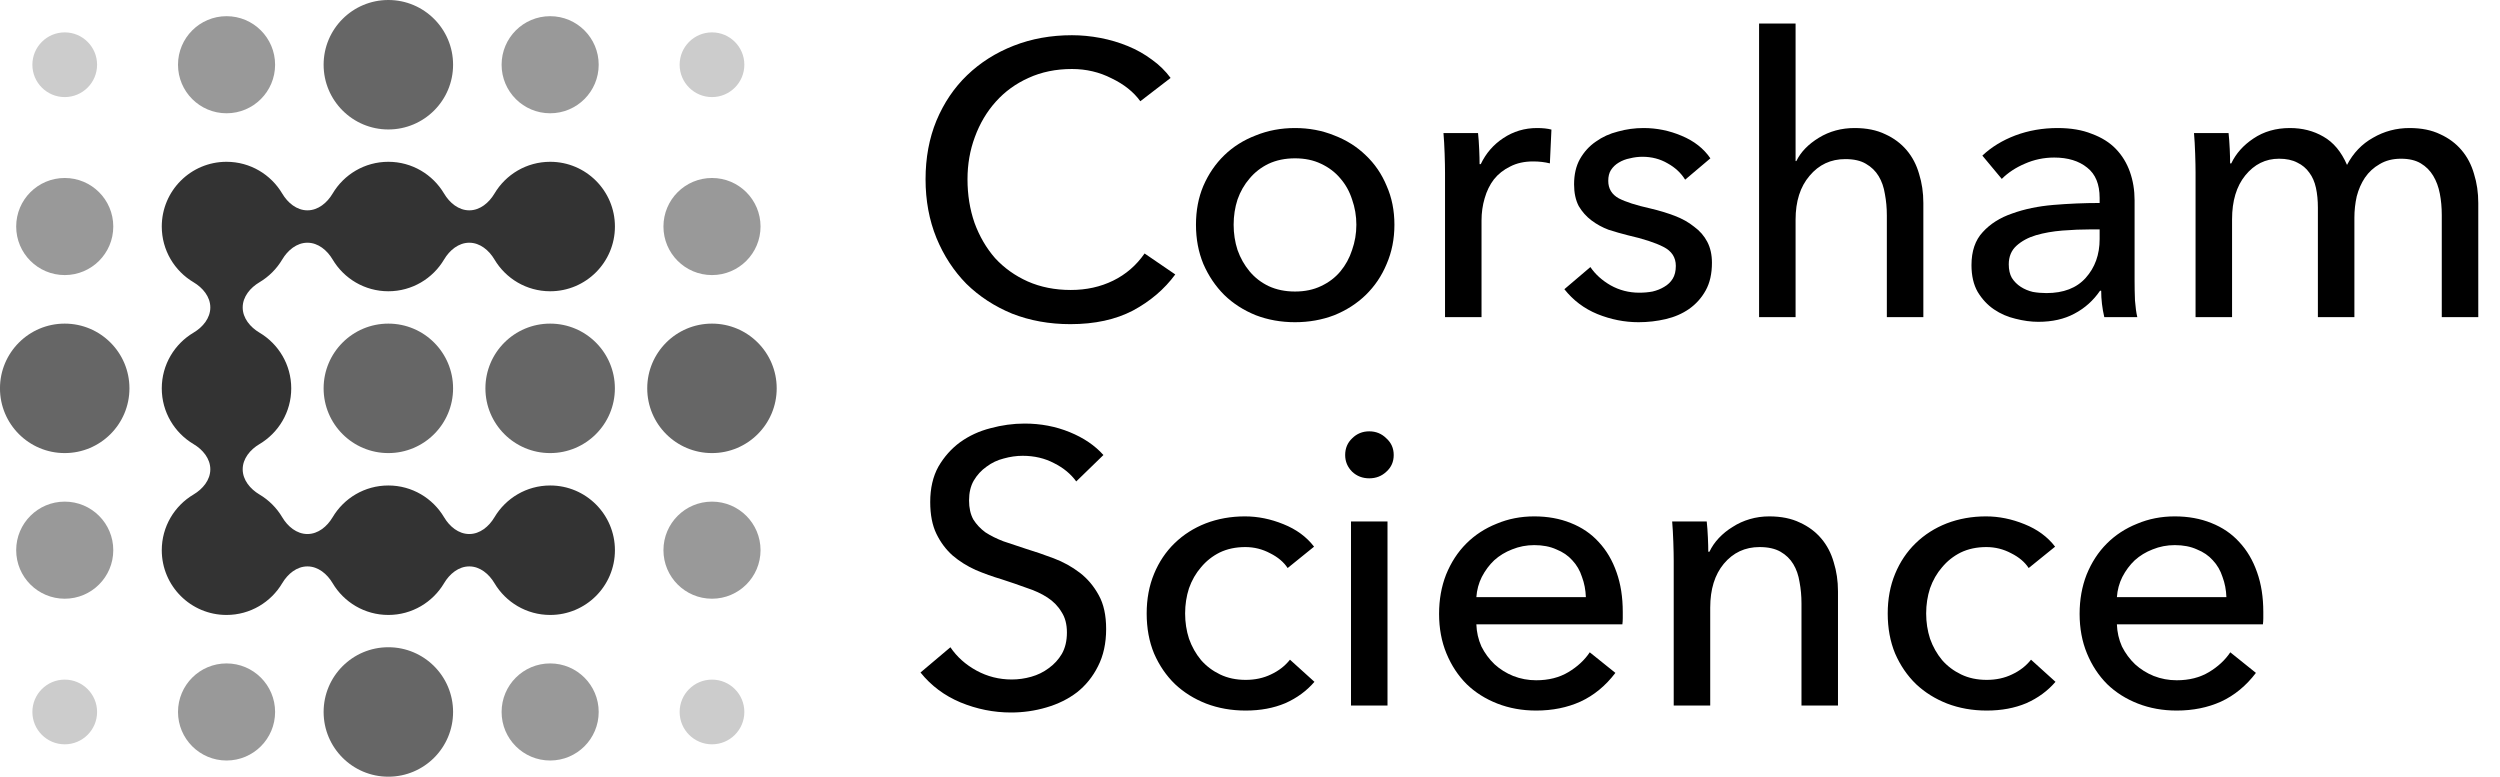
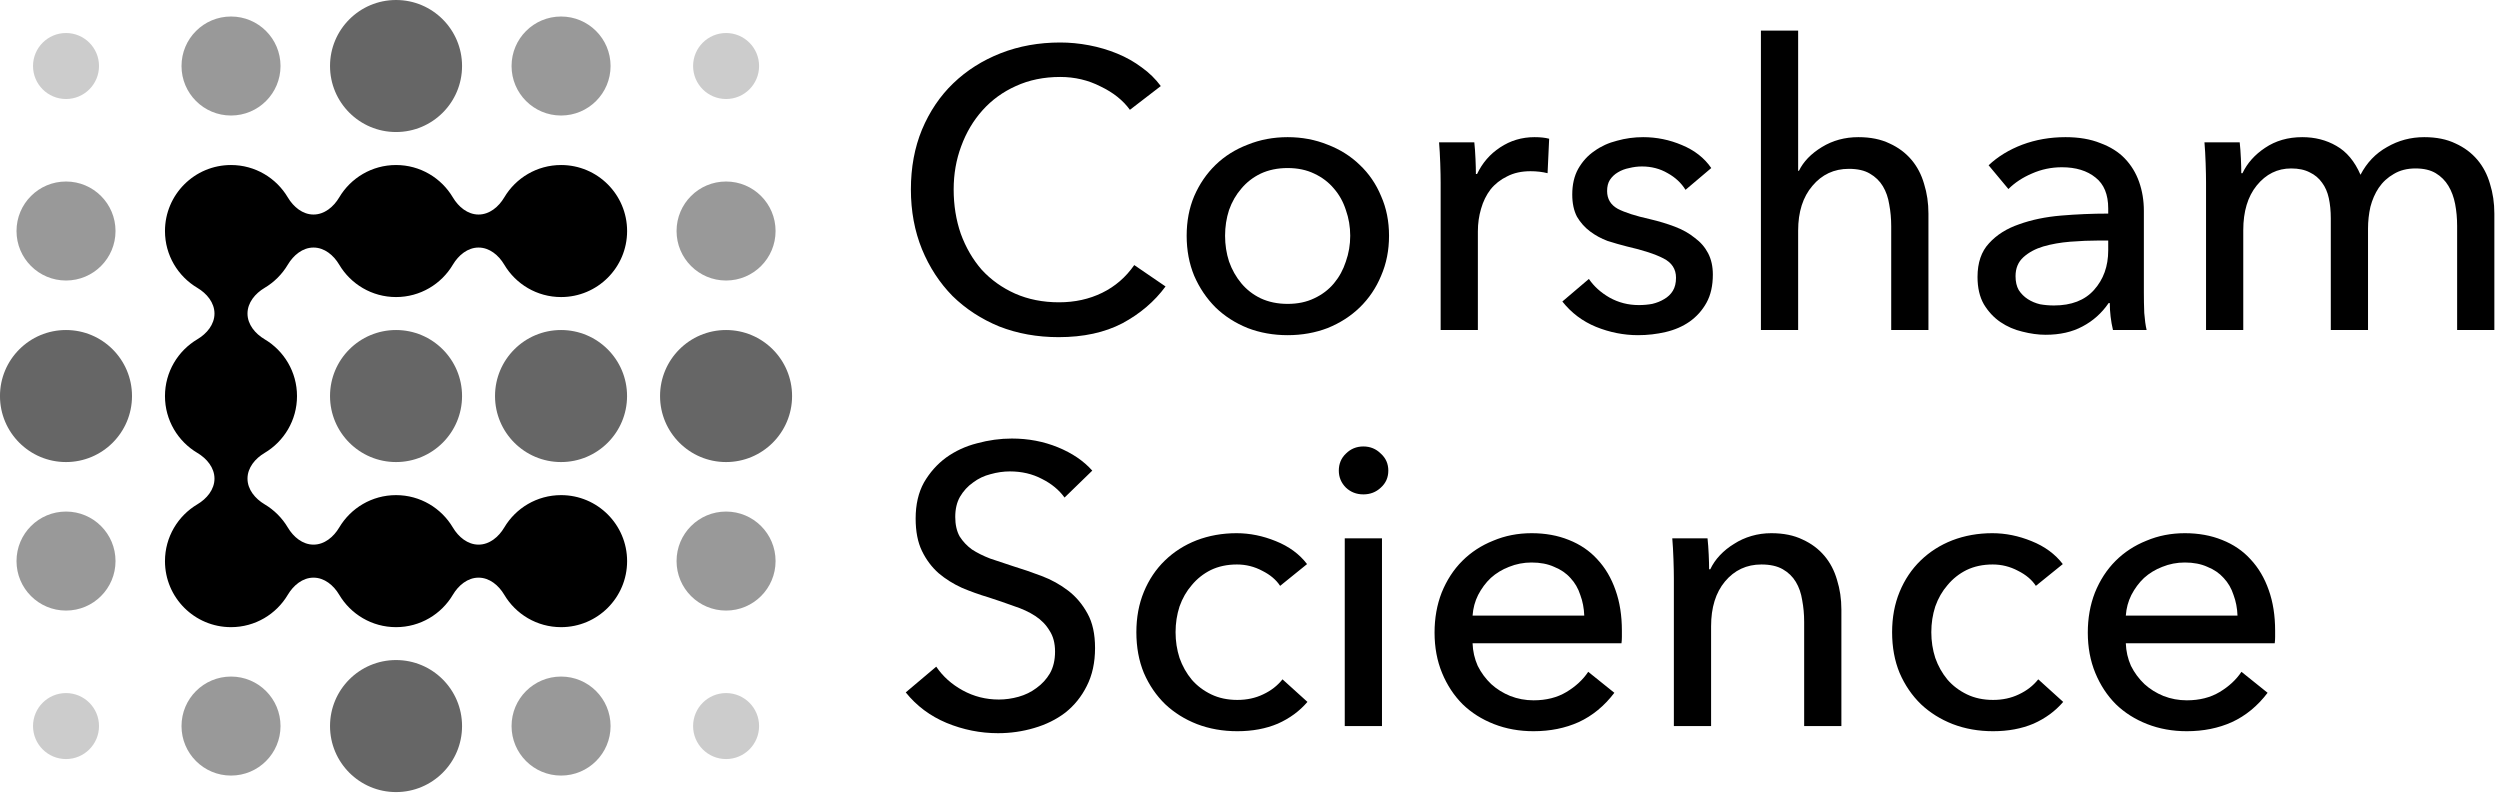
- <svg xmlns="http://www.w3.org/2000/svg" fill="none" height="32" viewBox="0 0 103 32" width="103">
+ <svg xmlns="http://www.w3.org/2000/svg" fill="none" height="32" viewBox="0 0 101 32" width="101">
  <g fill="#000">
    <path d="m18.667 2.667c0 1.473-1.194 2.667-2.667 2.667-1.473 0-2.667-1.194-2.667-2.667s1.194-2.667 2.667-2.667c1.473 0 2.667 1.194 2.667 2.667z" fill-opacity=".6" />
    <path d="m5.333 16c0 1.473-1.194 2.667-2.667 2.667s-2.667-1.194-2.667-2.667 1.194-2.667 2.667-2.667 2.667 1.194 2.667 2.667z" fill-opacity=".6" />
    <path d="m18.667 16c0 1.473-1.194 2.667-2.667 2.667-1.473 0-2.667-1.194-2.667-2.667s1.194-2.667 2.667-2.667c1.473 0 2.667 1.194 2.667 2.667z" fill-opacity=".6" />
    <path d="m25.333 16c0 1.473-1.194 2.667-2.667 2.667-1.473 0-2.667-1.194-2.667-2.667s1.194-2.667 2.667-2.667c1.473 0 2.667 1.194 2.667 2.667z" fill-opacity=".6" />
    <path d="m32 16c0 1.473-1.194 2.667-2.667 2.667-1.473 0-2.667-1.194-2.667-2.667s1.194-2.667 2.667-2.667c1.473 0 2.667 1.194 2.667 2.667z" fill-opacity=".6" />
    <path d="m18.667 29.333c0 1.473-1.194 2.667-2.667 2.667-1.473 0-2.667-1.194-2.667-2.667 0-1.473 1.194-2.667 2.667-2.667 1.473 0 2.667 1.194 2.667 2.667z" fill-opacity=".6" />
    <g fill-opacity=".4">
-       <path d="m11.334 2.667c0 1.105-.895 2-2 2-1.105 0-2-.895-2-2s.895-2 2-2c1.105 0 2 .895 2 2z" />
-       <path d="m24.666 2.667c0 1.105-.895 2-2 2s-2-.895-2-2 .895-2 2-2 2 .895 2 2z" />
+       <path d="m11.333 2.667c0 1.105-.895 2-2 2-1.105 0-2-.895-2-2s.895-2 2-2c1.105 0 2.0.895 2 2z" />
+       <path d="m24.667 2.667c0 1.105-.895 2-2 2-1.105 0-2-.895-2-2s.895-2 2-2c1.105 0 2 .895 2 2z" />
      <path d="m4.667 9.333c0 1.105-.895 2-2 2s-2-.895-2-2.0.895-2 2-2 2 .895 2 2z" />
-       <path d="m31.334 9.333c0 1.105-.895 2-2 2s-2-.895-2-2.0.895-2 2-2 2 .895 2 2z" />
+       <path d="m31.333 9.333c0 1.105-.895 2-2 2-1.105 0-2-.895-2-2s.895-2 2-2c1.105 0 2 .895 2 2z" />
      <path d="m4.667 22.667c0 1.105-.895 2-2 2s-2-.895-2-2c0-1.105.895-2 2-2s2 .895 2 2z" />
-       <path d="m31.334 22.667c0 1.105-.895 2-2 2s-2-.895-2-2c0-1.105.895-2 2-2s2 .895 2 2z" />
-       <path d="m11.334 29.333c0 1.105-.895 2-2 2-1.105 0-2-.895-2-2 0-1.105.895-2 2-2 1.105 0 2 .895 2 2z" />
-       <path d="m24.666 29.333c0 1.105-.895 2-2 2s-2-.895-2-2c0-1.105.895-2 2-2s2 .895 2 2z" />
+       <path d="m31.333 22.667c0 1.105-.895 2-2 2-1.105 0-2-.895-2-2 0-1.105.895-2 2-2 1.105 0 2 .895 2 2z" />
+       <path d="m11.333 29.333c0 1.105-.895 2-2 2-1.105 0-2-.895-2-2 0-1.105.895-2 2-2 1.105 0 2.0.895 2 2z" />
+       <path d="m24.667 29.333c0 1.105-.895 2-2 2-1.105 0-2-.895-2-2 0-1.105.895-2 2-2 1.105 0 2 .895 2 2z" />
    </g>
    <path d="m4 2.667c0 .736-.597 1.333-1.333 1.333s-1.333-.597-1.333-1.333.597-1.333 1.333-1.333 1.333.597 1.333 1.333z" fill-opacity=".2" />
    <path d="m30.667 2.667c0 .736-.597 1.333-1.333 1.333-.736 0-1.333-.597-1.333-1.333s.597-1.333 1.333-1.333c.736 0 1.333.597 1.333 1.333z" fill-opacity=".2" />
    <path d="m4 29.333c0 .736-.597 1.333-1.333 1.333s-1.333-.597-1.333-1.333c0-.736.597-1.333 1.333-1.333s1.333.597 1.333 1.333z" fill-opacity=".2" />
    <path d="m30.667 29.333c0 .736-.597 1.333-1.333 1.333-.736 0-1.333-.597-1.333-1.333 0-.736.597-1.333 1.333-1.333.736 0 1.333.597 1.333 1.333z" fill-opacity=".2" />
-     <path d="m12.666 10c-.442 0-.812.311-1.038.691-.229.386-.552.709-.938.938-.38.225-.691.596-.691 1.038 0 .442.311.812.691 1.038.784.465 1.309 1.319 1.309 2.296s-.525 1.831-1.309 2.296c-.38.225-.691.596-.691 1.038 0 .442.311.812.691 1.038.386.229.709.552.938.938.225.38.596.691 1.038.691s.812-.311 1.038-.691c.464-.784 1.319-1.309 2.296-1.309.977 0 1.831.525 2.296 1.309.225.38.596.691 1.038.691.442 0 .812-.311 1.038-.691.465-.783 1.319-1.309 2.296-1.309 1.473 0 2.667 1.194 2.667 2.667 0 1.473-1.194 2.667-2.667 2.667-.977 0-1.831-.525-2.296-1.309-.225-.38-.596-.691-1.038-.691-.442 0-.813.311-1.038.691-.464.783-1.319 1.309-2.296 1.309-.977 0-1.831-.525-2.296-1.309-.225-.38-.596-.691-1.038-.691s-.812.311-1.038.691c-.465.784-1.319 1.309-2.296 1.309-1.473 0-2.667-1.194-2.667-2.667 0-.977.525-1.831 1.309-2.296.38-.225.691-.596.691-1.038 0-.442-.311-.812-.691-1.038-.784-.465-1.309-1.319-1.309-2.296s.525-1.831 1.309-2.296c.38-.225.691-.596.691-1.038 0-.442-.311-.812-.691-1.038-.784-.465-1.309-1.319-1.309-2.296 0-1.473 1.194-2.667 2.667-2.667.977 0 1.831.525 2.296 1.309.225.38.596.691 1.038.691s.812-.311 1.038-.691c.464-.784 1.319-1.309 2.296-1.309.977 0 1.831.525 2.296 1.309.225.38.596.691 1.038.691.442 0 .812-.311 1.038-.691.465-.784 1.319-1.309 2.296-1.309 1.473 0 2.667 1.194 2.667 2.667 0 1.473-1.194 2.667-2.667 2.667-.977 0-1.831-.525-2.296-1.309-.225-.38-.596-.691-1.038-.691-.442 0-.813.311-1.038.691-.464.784-1.319 1.309-2.296 1.309-.977 0-1.831-.525-2.296-1.309-.225-.38-.596-.691-1.038-.691z" fill-opacity=".8" />
-     <path d="m48.421 11.307c-.448.608-1.029 1.104-1.744 1.488-.715.373-1.573.56-2.576.56-.864 0-1.664-.144-2.4-.432-.725-.299-1.355-.709-1.888-1.232-.523-.533-.933-1.163-1.232-1.888-.299-.736-.448-1.541-.448-2.416 0-.885.149-1.691.448-2.416.309-.736.731-1.36 1.264-1.872.544-.523 1.184-.928 1.92-1.216s1.536-.432 2.4-.432c.384 0 .773.037 1.168.112.395.075.773.187 1.136.336.363.149.693.336.992.56.299.213.555.464.768.752l-1.248.96c-.277-.384-.672-.699-1.184-.944-.501-.256-1.045-.384-1.632-.384-.661 0-1.259.123-1.792.368-.523.235-.971.56-1.344.976s-.661.901-.864 1.456c-.203.544-.304 1.125-.304 1.744 0 .64.096 1.237.288 1.792.203.555.485 1.04.848 1.456.373.405.821.725 1.344.96.533.235 1.125.352 1.776.352.64 0 1.221-.128 1.744-.384s.955-.629 1.296-1.12z" />
-     <path d="m57.45 9.259c0 .587-.107 1.125-.32 1.616-.203.491-.491.917-.864 1.28-.363.352-.795.629-1.296.832-.501.192-1.04.288-1.616.288s-1.115-.096-1.616-.288c-.501-.203-.933-.48-1.296-.832-.363-.363-.651-.789-.864-1.28-.203-.491-.304-1.029-.304-1.616 0-.587.101-1.12.304-1.6.213-.491.501-.912.864-1.264.363-.352.795-.624 1.296-.816.501-.203 1.04-.304 1.616-.304s1.115.101 1.616.304c.501.192.933.464 1.296.816.373.352.661.773.864 1.264.213.48.32 1.013.32 1.6zm-1.568 0c0-.363-.059-.709-.176-1.04-.107-.331-.267-.619-.48-.864-.213-.256-.48-.459-.8-.608-.309-.149-.667-.224-1.072-.224-.405 0-.768.075-1.088.224-.309.149-.571.352-.784.608-.213.245-.379.533-.496.864-.107.331-.16.677-.16 1.04 0 .363.053.709.16 1.04.117.331.283.624.496.88.213.256.475.459.784.608.32.149.683.224 1.088.224.405 0 .763-.075 1.072-.224.32-.149.587-.352.8-.608.213-.256.373-.549.48-.88.117-.331.176-.677.176-1.04z" />
-     <path d="m59.535 7.115c0-.203-.005-.464-.016-.784-.011-.32-.027-.603-.048-.848h1.424c.021.192.037.416.048.672.011.245.016.448.016.608h.048c.213-.448.523-.805.928-1.072.416-.277.88-.416 1.392-.416.235 0 .432.021.592.064l-.064 1.392c-.213-.053-.443-.08-.688-.08-.363 0-.677.069-.944.208-.267.128-.491.304-.672.528-.171.224-.299.485-.384.784-.085.288-.128.592-.128.912v3.984h-1.504z" />
-     <path d="m69.428 7.403c-.171-.277-.411-.501-.72-.672-.309-.181-.656-.272-1.04-.272-.171 0-.341.021-.512.064-.171.032-.325.091-.464.176-.128.075-.235.176-.32.304-.075.117-.112.267-.112.448 0 .32.144.56.432.72.288.149.72.288 1.296.416.363.085.699.187 1.008.304.309.117.576.267.8.448.235.171.416.379.544.624s.192.533.192.864c0 .448-.085.827-.256 1.136-.171.309-.4.565-.688.768-.277.192-.597.331-.96.416-.363.085-.736.128-1.12.128-.576 0-1.141-.112-1.696-.336-.544-.224-.997-.565-1.36-1.024l1.072-.912c.203.299.48.549.832.752.363.203.757.304 1.184.304.192 0 .373-.016.544-.048.181-.043.341-.107.48-.192.149-.085.267-.197.352-.336.085-.139.128-.315.128-.528 0-.352-.171-.613-.512-.784-.331-.171-.821-.331-1.472-.48-.256-.064-.517-.139-.784-.224-.256-.096-.491-.224-.704-.384-.213-.16-.389-.357-.528-.592-.128-.245-.192-.544-.192-.896 0-.405.08-.752.24-1.04.171-.299.389-.539.656-.72.267-.192.571-.331.912-.416.341-.096.693-.144 1.056-.144.544 0 1.067.107 1.568.32.512.213.907.523 1.184.928z" />
-     <path d="m74.01 6.635c.181-.373.491-.693.928-.96.437-.267.928-.4 1.472-.4.491 0 .912.085 1.264.256.352.16.645.379.88.656.235.277.405.603.512.976.117.373.176.773.176 1.2v4.704h-1.504v-4.192c0-.309-.027-.603-.08-.88-.043-.277-.128-.523-.256-.736-.128-.213-.304-.384-.528-.512-.213-.128-.496-.192-.848-.192-.597 0-1.088.229-1.472.688-.384.448-.576 1.051-.576 1.808v4.016h-1.504v-12.096h1.504v5.664z" />
-     <path d="m86.505 8.155c0-.565-.171-.981-.512-1.248-.341-.277-.795-.416-1.36-.416-.427 0-.832.085-1.216.256-.373.16-.688.368-.944.624l-.8-.96c.373-.352.827-.629 1.36-.832.544-.203 1.125-.304 1.744-.304.544 0 1.013.08 1.408.24.405.149.736.357.992.624.256.267.448.581.576.944.128.363.192.752.192 1.168v3.312c0 .256.005.528.016.816.021.277.053.507.096.688h-1.36c-.085-.363-.128-.725-.128-1.088h-.048c-.277.405-.629.72-1.056.944-.416.224-.912.336-1.488.336-.299 0-.613-.043-.944-.128-.32-.075-.613-.203-.88-.384-.267-.181-.491-.421-.672-.72-.171-.299-.256-.667-.256-1.104 0-.576.155-1.029.464-1.36.309-.341.715-.597 1.216-.768.501-.181 1.067-.299 1.696-.352.629-.053 1.264-.08 1.904-.08zm-.368 1.296c-.373 0-.763.016-1.168.048-.395.032-.757.096-1.088.192-.32.096-.587.24-.8.432-.213.192-.32.448-.32.768 0 .224.043.411.128.56.096.149.219.272.368.368.149.096.315.165.496.208.181.032.368.048.56.048.704 0 1.243-.208 1.616-.624.384-.427.576-.96.576-1.6v-.4z" />
-     <path d="m91.929 6.731c.192-.405.496-.747.912-1.024.427-.288.928-.432 1.504-.432.512 0 .971.117 1.376.352.416.235.741.624.976 1.168.256-.491.613-.864 1.072-1.12.459-.267.96-.4 1.504-.4.491 0 .912.085 1.264.256.352.16.646.379.88.656.235.277.406.603.512.976.118.373.176.773.176 1.2v4.704h-1.504v-4.208c0-.309-.026-.603-.08-.88-.053-.277-.144-.523-.272-.736-.128-.213-.298-.384-.512-.512-.213-.128-.485-.192-.816-.192-.341 0-.635.075-.88.224-.245.139-.448.325-.608.56-.149.224-.261.48-.336.768-.064.288-.096.581-.096.88v4.096h-1.504v-4.512c0-.299-.027-.571-.08-.816-.053-.245-.144-.453-.272-.624-.128-.181-.293-.32-.496-.416-.203-.107-.453-.16-.752-.16-.555 0-1.019.229-1.392.688-.363.448-.544 1.051-.544 1.808v4.032h-1.504v-5.952c0-.203-.005-.464-.016-.784-.011-.32-.027-.603-.048-.848h1.424c.021.192.037.411.048.656.011.235.016.432.016.592z" />
-     <path d="m44.341 19.835c-.224-.309-.528-.56-.912-.752-.384-.203-.816-.304-1.296-.304-.256 0-.517.037-.784.112-.256.064-.491.176-.704.336-.213.149-.389.341-.528.576-.128.224-.192.496-.192.816 0 .309.059.571.176.784.128.203.293.379.496.528.213.139.459.261.736.368.288.096.592.197.912.304.384.117.773.251 1.168.4.395.149.752.347 1.072.592.32.245.581.555.784.928.203.363.304.827.304 1.392 0 .587-.112 1.099-.336 1.536-.213.427-.501.784-.864 1.072-.363.277-.784.485-1.264.624-.469.139-.955.208-1.456.208-.715 0-1.408-.139-2.08-.416-.661-.277-1.211-.688-1.648-1.232l1.232-1.04c.267.395.624.715 1.072.96.448.245.933.368 1.456.368.267 0 .533-.037.8-.112.267-.075.507-.192.72-.352.224-.16.405-.357.544-.592.139-.245.208-.539.208-.88 0-.341-.075-.624-.224-.848-.139-.235-.331-.432-.576-.592s-.533-.293-.864-.4c-.32-.117-.661-.235-1.024-.352-.363-.107-.72-.235-1.072-.384-.352-.16-.667-.357-.944-.592-.277-.245-.501-.544-.672-.896s-.256-.789-.256-1.312c0-.565.112-1.051.336-1.456.235-.405.533-.741.896-1.008.373-.267.789-.459 1.248-.576.469-.128.939-.192 1.408-.192.661 0 1.28.117 1.856.352.576.235 1.04.549 1.392.944z" />
-     <path d="m53.051 23.403c-.16-.245-.4-.448-.72-.608-.32-.171-.661-.256-1.024-.256-.395 0-.747.075-1.056.224-.299.149-.555.352-.768.608-.213.245-.379.533-.496.864-.107.331-.16.677-.16 1.04 0 .363.053.709.16 1.04.117.331.283.624.496.88.213.245.475.443.784.592.309.149.661.224 1.056.224.384 0 .731-.075 1.04-.224.32-.149.581-.352.784-.608l1.008.912c-.32.373-.72.667-1.2.88-.48.203-1.024.304-1.632.304-.587 0-1.131-.096-1.632-.288-.491-.192-.917-.459-1.28-.8-.363-.352-.651-.773-.864-1.264-.203-.491-.304-1.04-.304-1.648 0-.597.101-1.141.304-1.632.203-.491.485-.912.848-1.264.363-.352.789-.624 1.28-.816.501-.192 1.04-.288 1.616-.288.533 0 1.061.107 1.584.32.533.213.955.523 1.264.928z" />
-     <path d="m57.165 29.067h-1.504v-7.584h1.504zm.256-10.32c0 .277-.101.507-.304.688-.192.181-.427.272-.704.272-.277 0-.512-.091-.704-.272-.192-.192-.288-.421-.288-.688 0-.277.096-.507.288-.688.192-.192.427-.288.704-.288.277 0 .512.096.704.288.203.181.304.411.304.688z" />
-     <path d="m65.338 24.603c-.011-.299-.064-.576-.16-.832-.085-.267-.219-.496-.4-.688-.171-.192-.389-.341-.656-.448-.256-.117-.56-.176-.912-.176-.32 0-.624.059-.912.176-.277.107-.523.256-.736.448-.203.192-.373.421-.512.688-.128.256-.203.533-.224.832zm1.52.608v.256c0 .085-.005.171-.016.256h-6.016c.011.32.08.624.208.912.139.277.32.523.544.736.224.203.48.363.768.48.299.117.613.176.944.176.512 0 .955-.112 1.328-.336.373-.224.667-.496.88-.816l1.056.848c-.405.533-.885.928-1.44 1.184-.544.245-1.152.368-1.824.368-.576 0-1.109-.096-1.6-.288-.491-.192-.912-.459-1.264-.8-.352-.352-.629-.773-.832-1.264-.203-.491-.304-1.035-.304-1.632 0-.587.096-1.125.288-1.616.203-.501.48-.928.832-1.28s.768-.624 1.248-.816c.48-.203.997-.304 1.552-.304.555 0 1.056.091 1.504.272.459.181.843.443 1.152.784.32.341.565.757.736 1.248.171.48.256 1.024.256 1.632z" />
-     <path d="m70.317 21.483c.021.192.037.411.048.656.011.235.016.432.016.592h.048c.096-.203.224-.389.384-.56.171-.181.363-.336.576-.464.213-.139.448-.245.704-.32.256-.075.523-.112.8-.112.491 0 .912.085 1.264.256.352.16.645.379.88.656.235.277.405.603.512.976.117.373.176.773.176 1.2v4.704h-1.504v-4.208c0-.309-.027-.603-.08-.88-.043-.277-.128-.523-.256-.736-.128-.213-.304-.384-.528-.512s-.512-.192-.864-.192c-.597 0-1.088.229-1.472.688-.373.448-.56 1.051-.56 1.808v4.032h-1.504v-5.952c0-.203-.005-.464-.016-.784-.011-.32-.027-.603-.048-.848z" />
-     <path d="m83.582 23.403c-.16-.245-.4-.448-.72-.608-.32-.171-.661-.256-1.024-.256-.395 0-.747.075-1.056.224-.299.149-.555.352-.768.608-.213.245-.379.533-.496.864-.107.331-.16.677-.16 1.04 0 .363.053.709.16 1.04.117.331.283.624.496.88.213.245.475.443.784.592.309.149.661.224 1.056.224.384 0 .731-.075 1.04-.224.32-.149.581-.352.784-.608l1.008.912c-.32.373-.72.667-1.2.88-.48.203-1.024.304-1.632.304-.587 0-1.131-.096-1.632-.288-.491-.192-.917-.459-1.28-.8-.363-.352-.651-.773-.864-1.264-.203-.491-.304-1.04-.304-1.648 0-.597.101-1.141.304-1.632.203-.491.485-.912.848-1.264.363-.352.789-.624 1.28-.816.501-.192 1.04-.288 1.616-.288.533 0 1.061.107 1.584.32.533.213.955.523 1.264.928z" />
-     <path d="m91.728 24.603c-.011-.299-.064-.576-.16-.832-.085-.267-.219-.496-.4-.688-.171-.192-.389-.341-.656-.448-.256-.117-.56-.176-.912-.176-.32 0-.624.059-.912.176-.277.107-.523.256-.736.448-.203.192-.373.421-.512.688-.128.256-.203.533-.224.832zm1.52.608v.256c0 .085-.005.171-.016.256h-6.016c.011.32.08.624.208.912.139.277.32.523.544.736.224.203.48.363.768.48.299.117.613.176.944.176.512 0 .955-.112 1.328-.336.373-.224.667-.496.88-.816l1.056.848c-.405.533-.885.928-1.44 1.184-.544.245-1.152.368-1.824.368-.576 0-1.109-.096-1.6-.288-.491-.192-.912-.459-1.264-.8-.352-.352-.629-.773-.832-1.264-.203-.491-.304-1.035-.304-1.632 0-.587.096-1.125.288-1.616.203-.501.48-.928.832-1.28s.768-.624 1.248-.816c.48-.203.997-.304 1.552-.304.555 0 1.056.091 1.504.272.459.181.843.443 1.152.784.32.341.565.757.736 1.248.171.48.256 1.024.256 1.632z" />
+     <path d="m18.296 7.976c.225.38.596.691 1.038.691.442 0 .812-.311 1.038-.691.464-.784 1.319-1.309 2.296-1.309 1.473 0 2.667 1.194 2.667 2.667s-1.194 2.667-2.667 2.667c-.977 0-1.831-.525-2.296-1.309-.225-.38-.596-.691-1.038-.691-.442 0-.812.311-1.038.691-.464.784-1.319 1.309-2.296 1.309-.977 0-1.831-.525-2.296-1.309-.225-.38-.596-.691-1.038-.691s-.812.311-1.038.691c-.229.386-.552.709-.938.938-.38.225-.691.596-.691 1.038s.311.812.691 1.038c.784.465 1.309 1.319 1.309 2.296s-.525 1.831-1.309 2.296c-.38.225-.691.596-.691 1.038 0 .442.311.812.691 1.038.386.229.709.552.938.938.225.38.596.691 1.038.691.442 0 .812-.311 1.038-.691.465-.784 1.319-1.309 2.296-1.309.977 0 1.831.525 2.296 1.309.225.38.596.691 1.038.691.442 0 .812-.311 1.038-.691.464-.784 1.319-1.309 2.296-1.309 1.473 0 2.667 1.194 2.667 2.667 0 1.473-1.194 2.667-2.667 2.667-.977 0-1.831-.525-2.296-1.309-.225-.38-.596-.691-1.038-.691-.442 0-.812.311-1.038.691-.464.784-1.319 1.309-2.296 1.309-.977 0-1.831-.525-2.296-1.309-.225-.38-.596-.691-1.038-.691-.442 0-.812.311-1.038.691-.465.784-1.319 1.309-2.296 1.309-1.473 0-2.667-1.194-2.667-2.667 0-.977.525-1.831 1.309-2.296.38-.225.691-.596.691-1.038 0-.442-.311-.812-.691-1.038-.784-.465-1.309-1.319-1.309-2.296 0-.977.525-1.831 1.309-2.296.38-.225.691-.596.691-1.038 0-.442-.311-.812-.691-1.038-.784-.465-1.309-1.319-1.309-2.296 0-1.473 1.194-2.667 2.667-2.667.977 0 1.831.525 2.296 1.309.225.38.596.691 1.038.691s.812-.311 1.038-.691c.464-.784 1.319-1.309 2.296-1.309.977 0 1.831.525 2.296 1.309z" />
+     <path d="m47.088 11.573c-.448.608-1.029 1.104-1.744 1.488-.715.373-1.573.56-2.576.56-.864 0-1.664-.144-2.4-.432-.725-.299-1.355-.709-1.888-1.232-.523-.533-.933-1.163-1.232-1.888-.299-.736-.448-1.541-.448-2.416 0-.885.149-1.691.448-2.416.309-.736.731-1.36 1.264-1.872.544-.523 1.184-.928 1.92-1.216.736-.288 1.536-.432 2.4-.432.384 0 .773.037 1.168.112.395.075.773.187 1.136.336.363.149.693.336.992.56.299.213.555.464.768.752l-1.248.96c-.277-.384-.672-.699-1.184-.944-.501-.256-1.045-.384-1.632-.384-.661 0-1.259.123-1.792.368-.523.235-.971.56-1.344.976-.373.416-.661.901-.864 1.456-.203.544-.304 1.125-.304 1.744 0 .64.096 1.237.288 1.792.203.555.485 1.04.848 1.456.373.405.821.725 1.344.96.533.235 1.125.352 1.776.352.64 0 1.221-.128 1.744-.384.523-.256.955-.629 1.296-1.12z" />
+     <path d="m56.117 9.525c0 .587-.107 1.125-.32 1.616-.203.491-.491.917-.864 1.28-.363.352-.795.629-1.296.832-.501.192-1.04.288-1.616.288s-1.115-.096-1.616-.288c-.501-.203-.933-.48-1.296-.832-.363-.363-.651-.789-.864-1.28-.203-.491-.304-1.029-.304-1.616 0-.587.101-1.12.304-1.6.213-.491.501-.912.864-1.264.363-.352.795-.624 1.296-.816.501-.203 1.04-.304 1.616-.304s1.115.101 1.616.304c.501.192.933.464 1.296.816.373.352.661.773.864 1.264.213.48.32 1.013.32 1.6zm-1.568 0c0-.363-.059-.709-.176-1.04-.107-.331-.267-.619-.48-.864-.213-.256-.48-.459-.8-.608-.309-.149-.667-.224-1.072-.224-.405 0-.768.075-1.088.224-.309.149-.571.352-.784.608-.213.245-.379.533-.496.864-.107.331-.16.677-.16 1.04 0 .363.053.709.16 1.04.117.331.283.624.496.88.213.256.475.459.784.608.32.149.683.224 1.088.224.405 0 .763-.075 1.072-.224.32-.149.587-.352.8-.608.213-.256.373-.549.48-.88.117-.331.176-.677.176-1.04z" />
+     <path d="m58.202 7.381c0-.203-.005-.464-.016-.784s-.027-.603-.048-.848h1.424c.021.192.037.416.048.672.011.245.016.448.016.608h.048c.213-.448.523-.805.928-1.072.416-.277.88-.416 1.392-.416.235 0 .432.021.592.064l-.064 1.392c-.213-.053-.443-.08-.688-.08-.363 0-.677.069-.944.208-.267.128-.491.304-.672.528-.171.224-.299.485-.384.784-.085.288-.128.592-.128.912v3.984h-1.504z" />
+     <path d="m68.095 7.669c-.171-.277-.411-.501-.72-.672-.309-.181-.656-.272-1.04-.272-.171 0-.341.021-.512.064-.171.032-.325.091-.464.176-.128.075-.235.176-.32.304-.075.117-.112.267-.112.448 0 .32.144.56.432.72.288.149.72.288 1.296.416.363.085.699.187 1.008.304.309.117.576.267.8.448.235.171.416.379.544.624.128.245.192.533.192.864 0 .448-.085.827-.256 1.136-.171.309-.4.565-.688.768-.277.192-.597.331-.96.416-.363.085-.736.128-1.12.128-.576 0-1.141-.112-1.696-.336-.544-.224-.997-.565-1.36-1.024l1.072-.912c.203.299.48.549.832.752.363.203.757.304 1.184.304.192 0 .373-.016.544-.048.181-.043.341-.107.48-.192.149-.085.267-.197.352-.336.085-.139.128-.315.128-.528 0-.352-.171-.613-.512-.784-.331-.171-.821-.331-1.472-.48-.256-.064-.517-.139-.784-.224-.256-.096-.491-.224-.704-.384-.213-.16-.389-.357-.528-.592-.128-.245-.192-.544-.192-.896 0-.405.08-.752.24-1.04.171-.299.389-.539.656-.72.267-.192.571-.331.912-.416.341-.096.693-.144 1.056-.144.544 0 1.067.107 1.568.32.512.213.907.523 1.184.928z" />
+     <path d="m72.677 6.901c.181-.373.491-.693.928-.96.437-.267.928-.4 1.472-.4.491 0 .912.085 1.264.256.352.16.645.379.88.656.235.277.405.603.512.976.117.373.176.773.176 1.2v4.704h-1.504v-4.192c0-.309-.027-.603-.08-.88-.043-.277-.128-.523-.256-.736-.128-.213-.304-.384-.528-.512-.213-.128-.496-.192-.848-.192-.597 0-1.088.229-1.472.688-.384.448-.576 1.051-.576 1.808v4.016h-1.504v-12.096h1.504v5.664z" />
+     <path d="m85.172 8.421c0-.565-.171-.981-.512-1.248-.341-.277-.795-.416-1.36-.416-.427 0-.832.085-1.216.256-.373.16-.688.368-.944.624l-.8-.96c.373-.352.827-.629 1.36-.832.544-.203 1.125-.304 1.744-.304.544 0 1.013.08 1.408.24.405.149.736.357.992.624.256.267.448.581.576.944.128.363.192.752.192 1.168v3.312c0 .256.005.528.016.816.021.277.053.507.096.688h-1.36c-.085-.363-.128-.725-.128-1.088h-.048c-.277.405-.629.72-1.056.944-.416.224-.912.336-1.488.336-.299 0-.613-.043-.944-.128-.32-.075-.613-.203-.88-.384-.267-.181-.491-.421-.672-.72-.171-.299-.256-.667-.256-1.104 0-.576.155-1.029.464-1.36.309-.341.715-.597 1.216-.768.501-.181 1.067-.299 1.696-.352.629-.053 1.264-.08 1.904-.08zm-.368 1.296c-.373 0-.763.016-1.168.048-.395.032-.757.096-1.088.192-.32.096-.587.24-.8.432s-.32.448-.32.768c0 .224.043.411.128.56.096.149.219.272.368.368s.315.165.496.208c.181.032.368.048.56.048.704 0 1.243-.208 1.616-.624.384-.427.576-.96.576-1.6v-.4z" />
+     <path d="m90.596 6.997c.192-.405.496-.747.912-1.024.427-.288.928-.432 1.504-.432.512 0 .971.117 1.376.352.416.235.741.624.976 1.168.256-.491.613-.864 1.072-1.12.459-.267.96-.4 1.504-.4.491 0 .912.085 1.264.256.352.16.645.379.88.656.235.277.405.603.512.976.117.373.176.773.176 1.2v4.704h-1.504v-4.208c0-.309-.027-.603-.08-.88-.053-.277-.144-.523-.272-.736-.128-.213-.299-.384-.512-.512-.213-.128-.485-.192-.816-.192-.341 0-.635.075-.88.224-.245.139-.448.325-.608.56-.149.224-.261.48-.336.768-.064.288-.096.581-.096.88v4.096h-1.504v-4.512c0-.299-.027-.571-.08-.816-.053-.245-.144-.453-.272-.624-.128-.181-.293-.32-.496-.416-.203-.107-.453-.16-.752-.16-.555 0-1.019.229-1.392.688-.363.448-.544 1.051-.544 1.808v4.032h-1.504v-5.952c0-.203-.005-.464-.016-.784-.011-.32-.027-.603-.048-.848h1.424c.021.192.037.411.048.656.011.235.016.432.016.592z" />
+     <path d="m43.008 20.101c-.224-.309-.528-.56-.912-.752-.384-.203-.816-.304-1.296-.304-.256 0-.517.037-.784.112-.256.064-.491.176-.704.336-.213.149-.389.341-.528.576-.128.224-.192.496-.192.816 0 .309.059.571.176.784.128.203.293.379.496.528.213.139.459.261.736.368.288.096.592.197.912.304.384.117.773.251 1.168.4.395.149.752.347 1.072.592.32.245.581.555.784.928.203.363.304.827.304 1.392 0 .587-.112 1.099-.336 1.536-.213.427-.501.784-.864 1.072-.363.277-.784.485-1.264.624-.469.139-.955.208-1.456.208-.715 0-1.408-.139-2.08-.416-.661-.277-1.211-.688-1.648-1.232l1.232-1.04c.267.395.624.715 1.072.96.448.245.933.368 1.456.368.267 0 .533-.037.8-.112.267-.075.507-.192.72-.352.224-.16.405-.357.544-.592.139-.245.208-.539.208-.88 0-.341-.075-.624-.224-.848-.139-.235-.331-.432-.576-.592-.245-.16-.533-.293-.864-.4-.32-.117-.661-.235-1.024-.352-.363-.107-.72-.235-1.072-.384-.352-.16-.667-.357-.944-.592-.277-.245-.501-.544-.672-.896-.171-.352-.256-.789-.256-1.312 0-.565.112-1.051.336-1.456.235-.405.533-.741.896-1.008.373-.267.789-.459 1.248-.576.469-.128.939-.192 1.408-.192.661 0 1.28.117 1.856.352.576.235 1.04.549 1.392.944z" />
+     <path d="m51.717 23.669c-.16-.245-.4-.448-.72-.608-.32-.171-.661-.256-1.024-.256-.395 0-.747.075-1.056.224-.299.149-.555.352-.768.608-.213.245-.379.533-.496.864-.107.331-.16.677-.16 1.04 0 .363.053.709.16 1.04.117.331.283.624.496.88.213.245.475.443.784.592.309.149.661.224 1.056.224.384 0 .731-.075 1.04-.224.32-.149.581-.352.784-.608l1.008.912c-.32.373-.72.667-1.2.88-.48.203-1.024.304-1.632.304-.587 0-1.131-.096-1.632-.288-.491-.192-.917-.459-1.28-.8-.363-.352-.651-.773-.864-1.264-.203-.491-.304-1.04-.304-1.648 0-.597.101-1.141.304-1.632.203-.491.485-.912.848-1.264s.789-.624 1.28-.816c.501-.192 1.04-.288 1.616-.288.533 0 1.061.107 1.584.32.533.213.955.523 1.264.928z" />
+     <path d="m55.832 29.333h-1.504v-7.584h1.504zm.256-10.32c0 .277-.101.507-.304.688-.192.181-.427.272-.704.272-.277 0-.512-.091-.704-.272-.192-.192-.288-.421-.288-.688 0-.277.096-.507.288-.688.192-.192.427-.288.704-.288.277 0 .512.096.704.288.203.181.304.411.304.688z" />
+     <path d="m64.004 24.869c-.011-.299-.064-.576-.16-.832-.085-.267-.219-.496-.4-.688-.171-.192-.389-.341-.656-.448-.256-.117-.56-.176-.912-.176-.32 0-.624.059-.912.176-.277.107-.523.256-.736.448-.203.192-.373.421-.512.688-.128.256-.203.533-.224.832zm1.52.608v.256c0 .085-.005.171-.016.256h-6.016c.011.32.08.624.208.912.139.277.32.523.544.736.224.203.48.363.768.48.299.117.613.176.944.176.512 0 .955-.112 1.328-.336s.667-.496.88-.816l1.056.848c-.405.533-.885.928-1.44 1.184-.544.245-1.152.368-1.824.368-.576 0-1.109-.096-1.6-.288s-.912-.459-1.264-.8c-.352-.352-.629-.773-.832-1.264-.203-.491-.304-1.035-.304-1.632 0-.587.096-1.125.288-1.616.203-.501.48-.928.832-1.28s.768-.624 1.248-.816c.48-.203.997-.304 1.552-.304s1.056.091 1.504.272c.459.181.843.443 1.152.784.32.341.565.757.736 1.248.171.48.256 1.024.256 1.632z" />
+     <path d="m68.984 21.749c.021.192.037.411.048.656.011.235.016.432.016.592h.048c.096-.203.224-.389.384-.56.171-.181.363-.336.576-.464.213-.139.448-.245.704-.32.256-.075.523-.112.8-.112.491 0 .912.085 1.264.256.352.16.645.379.88.656.235.277.405.603.512.976.117.373.176.773.176 1.2v4.704h-1.504v-4.208c0-.309-.027-.603-.08-.88-.043-.277-.128-.523-.256-.736-.128-.213-.304-.384-.528-.512s-.512-.192-.864-.192c-.597 0-1.088.229-1.472.688-.373.448-.56 1.051-.56 1.808v4.032h-1.504v-5.952c0-.203-.005-.464-.016-.784-.011-.32-.027-.603-.048-.848z" />
+     <path d="m82.249 23.669c-.16-.245-.4-.448-.72-.608-.32-.171-.661-.256-1.024-.256-.395 0-.747.075-1.056.224-.299.149-.555.352-.768.608-.213.245-.379.533-.496.864-.107.331-.16.677-.16 1.04 0 .363.053.709.16 1.04.117.331.283.624.496.88.213.245.475.443.784.592.309.149.661.224 1.056.224.384 0 .731-.075 1.04-.224.32-.149.581-.352.784-.608l1.008.912c-.32.373-.72.667-1.2.88-.48.203-1.024.304-1.632.304-.587 0-1.131-.096-1.632-.288-.491-.192-.917-.459-1.28-.8-.363-.352-.651-.773-.864-1.264-.203-.491-.304-1.04-.304-1.648 0-.597.101-1.141.304-1.632.203-.491.485-.912.848-1.264.363-.352.789-.624 1.28-.816.501-.192 1.04-.288 1.616-.288.533 0 1.061.107 1.584.32.533.213.955.523 1.264.928z" />
+     <path d="m90.395 24.869c-.011-.299-.064-.576-.16-.832-.085-.267-.219-.496-.4-.688-.171-.192-.389-.341-.656-.448-.256-.117-.56-.176-.912-.176-.32 0-.624.059-.912.176-.277.107-.523.256-.736.448-.203.192-.373.421-.512.688-.128.256-.203.533-.224.832zm1.52.608v.256c0 .085-.005.171-.016.256h-6.016c.011.32.08.624.208.912.139.277.32.523.544.736.224.203.48.363.768.48.299.117.613.176.944.176.512 0 .955-.112 1.328-.336s.667-.496.88-.816l1.056.848c-.405.533-.885.928-1.44 1.184-.544.245-1.152.368-1.824.368-.576 0-1.109-.096-1.6-.288-.491-.192-.912-.459-1.264-.8-.352-.352-.629-.773-.832-1.264-.203-.491-.304-1.035-.304-1.632 0-.587.096-1.125.288-1.616.203-.501.48-.928.832-1.28s.768-.624 1.248-.816c.48-.203.997-.304 1.552-.304s1.056.091 1.504.272c.459.181.843.443 1.152.784.32.341.565.757.736 1.248.171.48.256 1.024.256 1.632z" />
  </g>
</svg>
